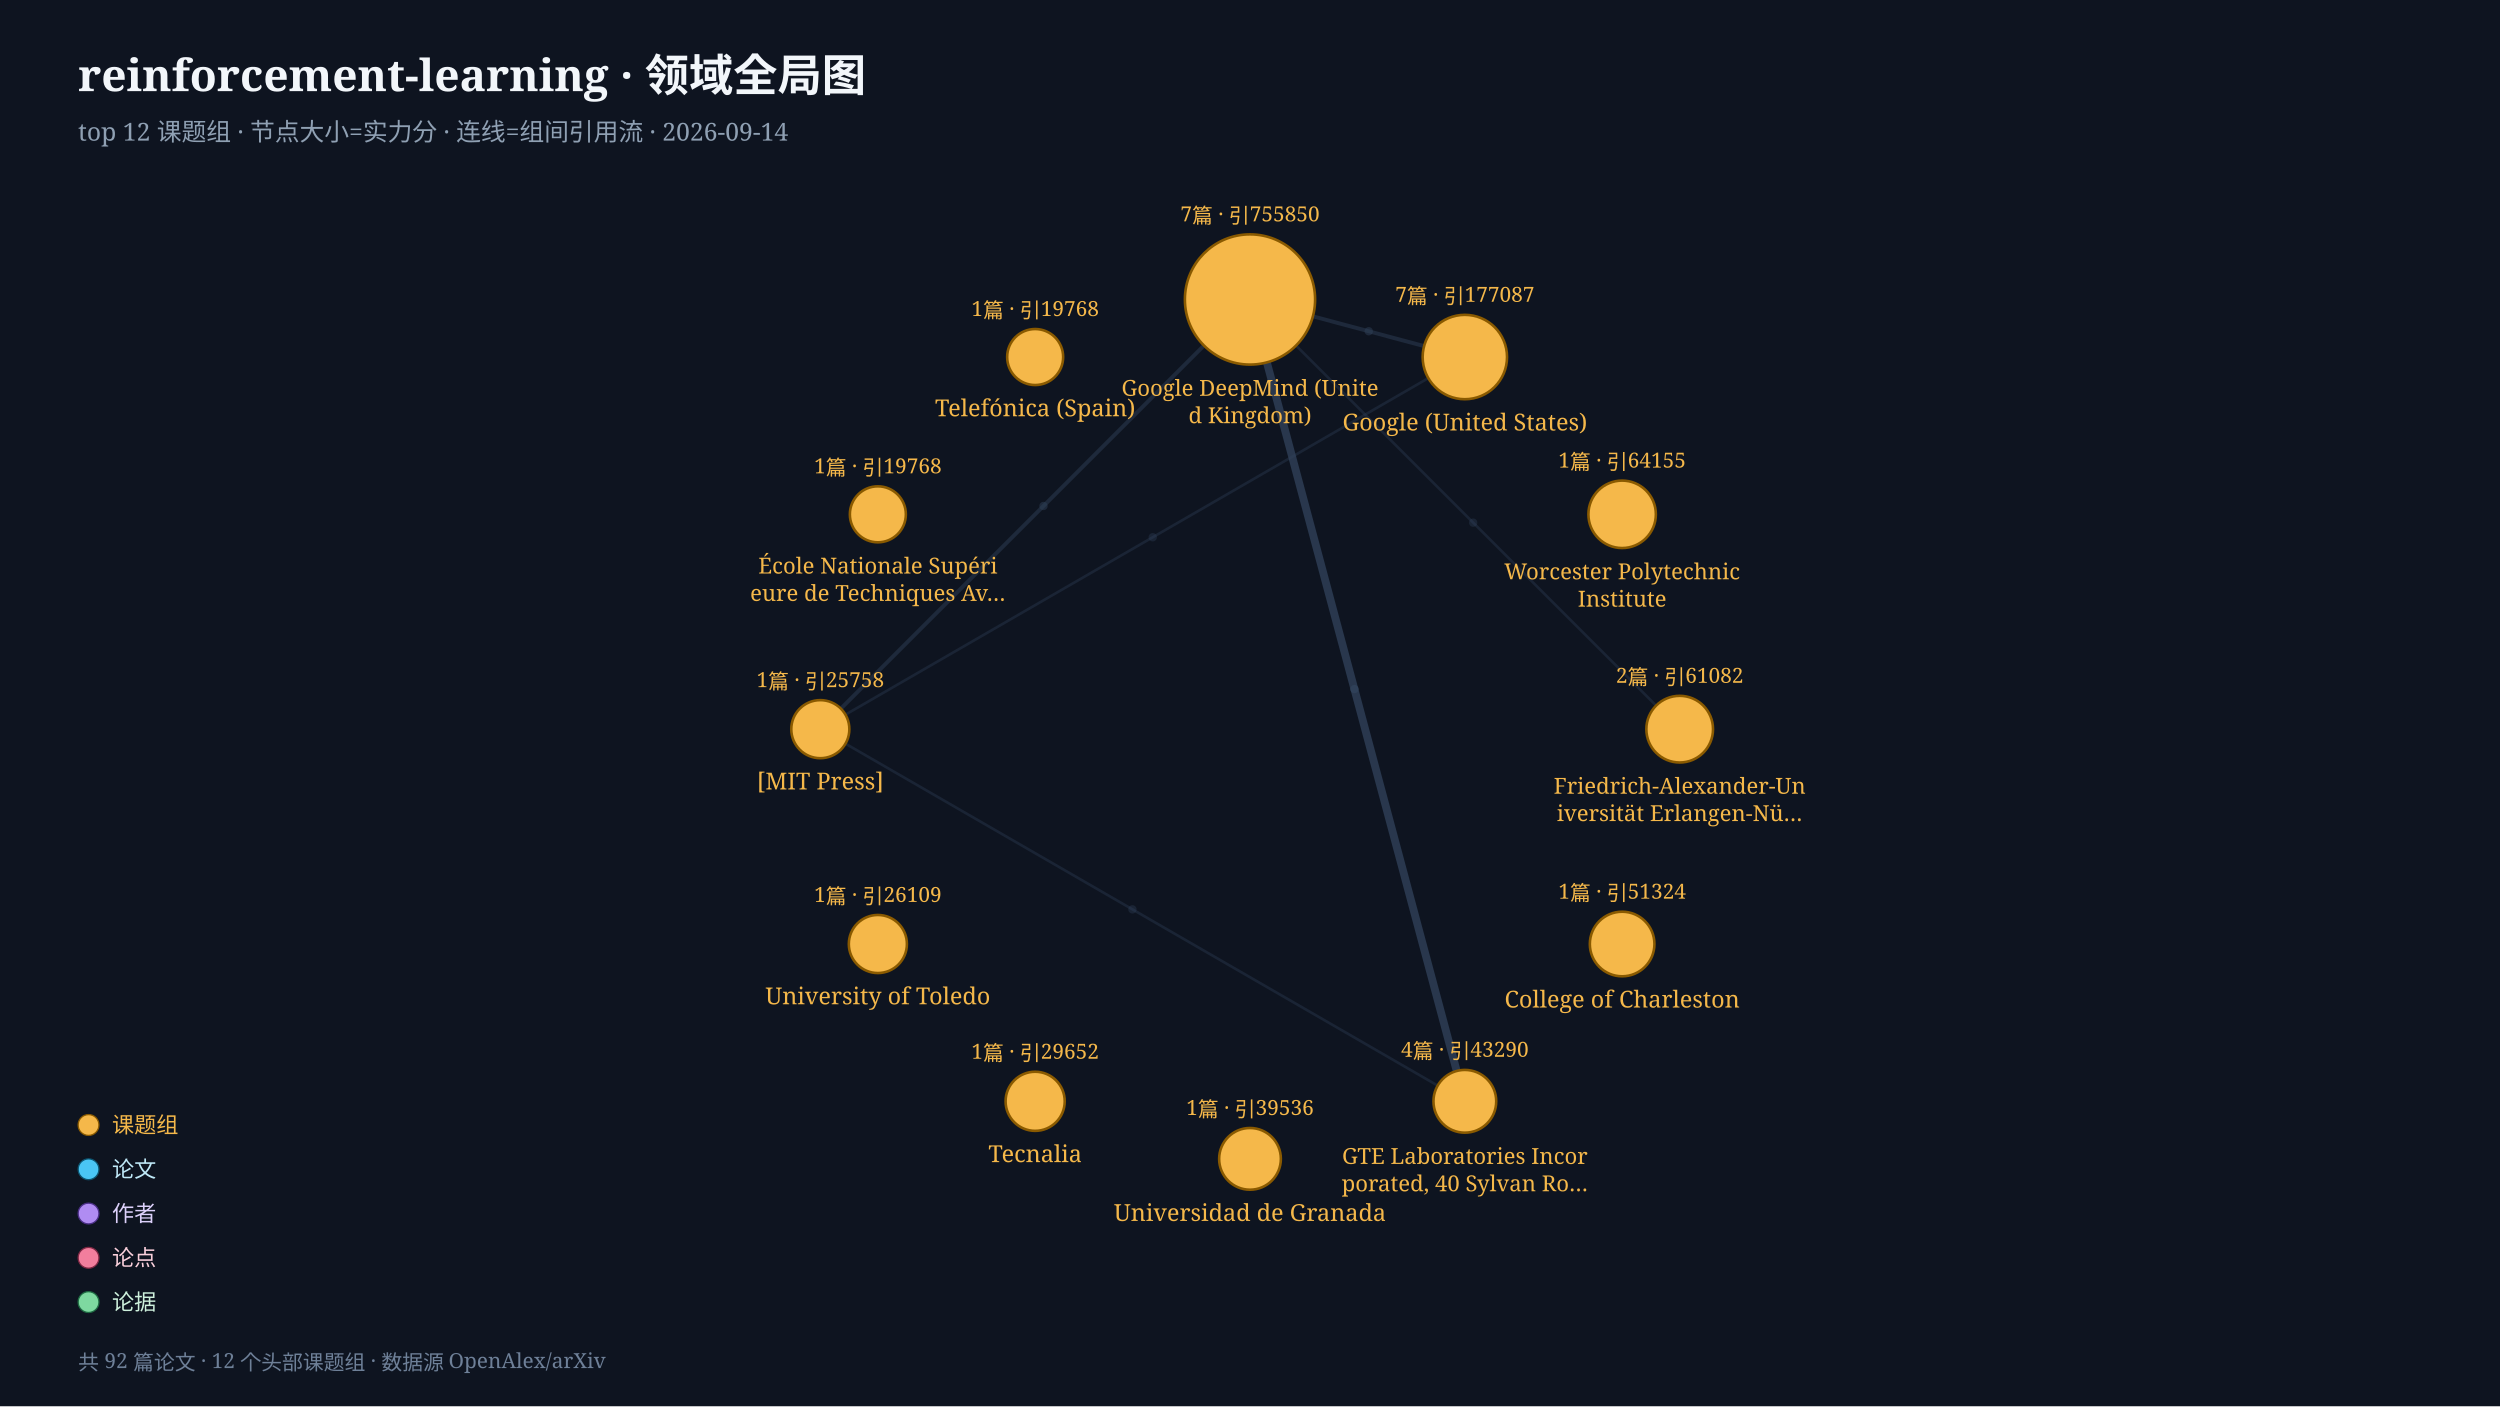
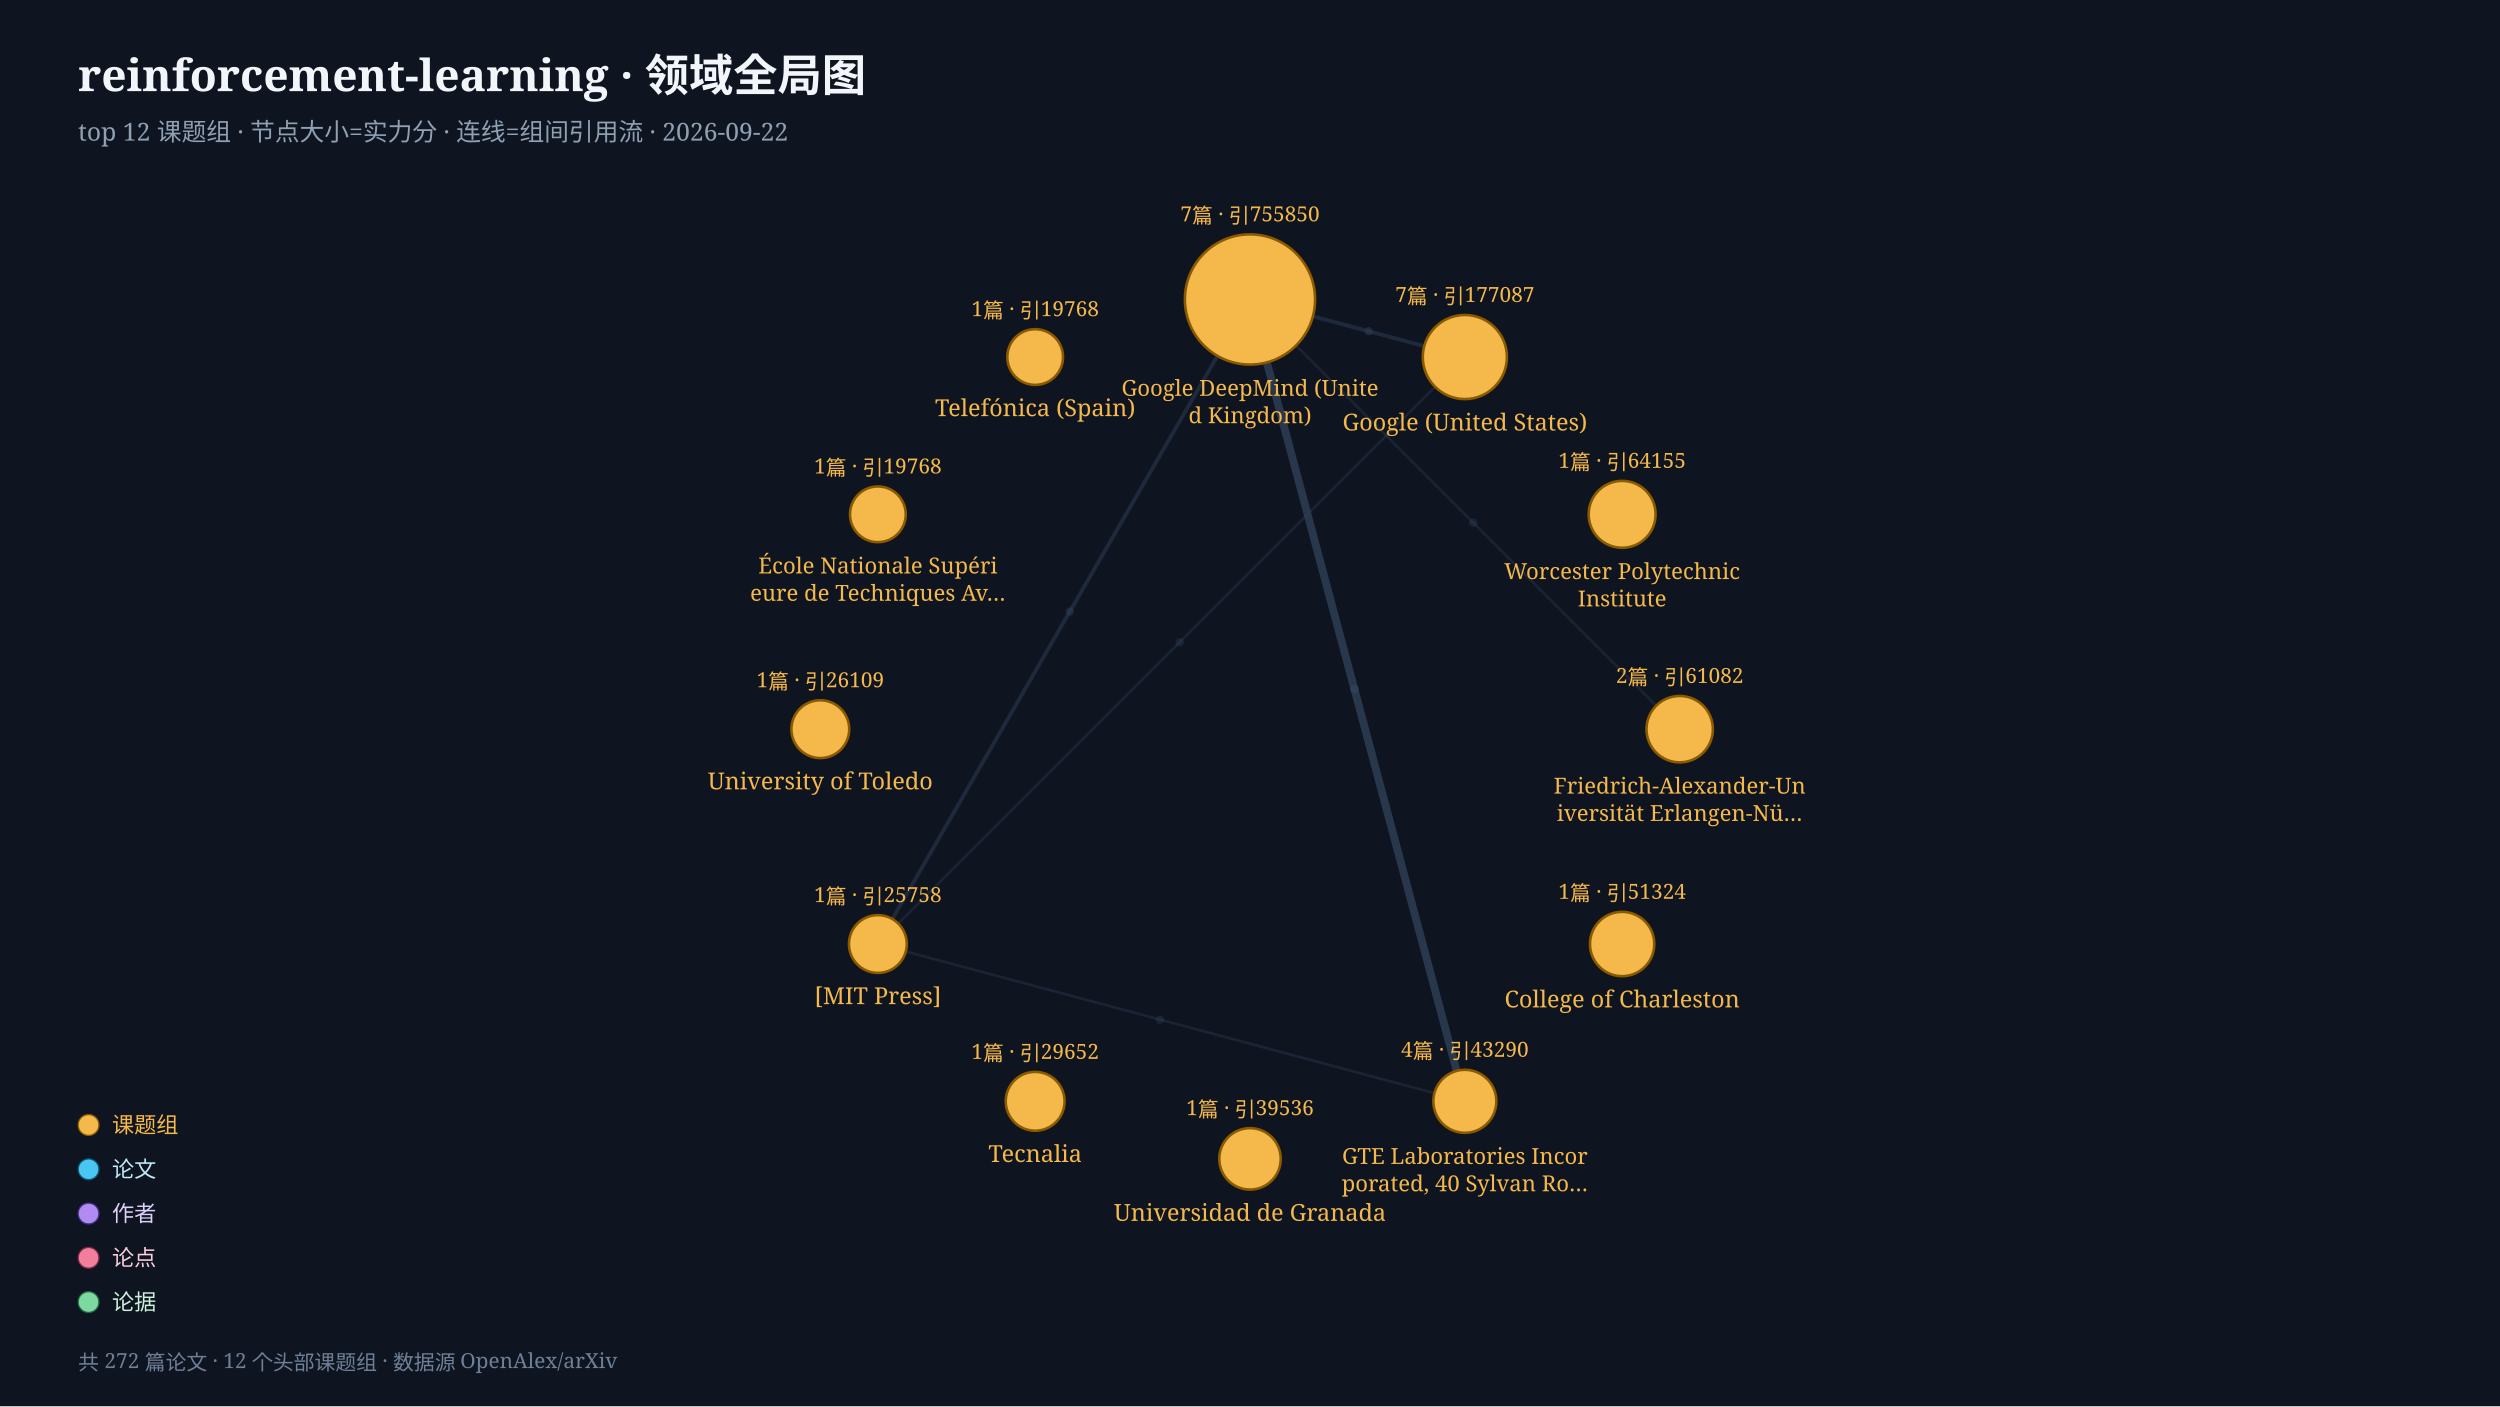
<svg xmlns="http://www.w3.org/2000/svg" width="1920" height="1080" viewBox="0 0 1920 1080">
  <defs>
    <filter id="glow">
      <feGaussianBlur stdDeviation="9" result="b" />
      <feMerge>
        <feMergeNode in="b" />
        <feMergeNode in="SourceGraphic" />
      </feMerge>
    </filter>
    <filter id="soft">
      <feGaussianBlur stdDeviation="4" result="b" />
      <feMerge>
        <feMergeNode in="b" />
        <feMergeNode in="SourceGraphic" />
      </feMerge>
    </filter>
  </defs>
  <rect width="1920" height="1080" fill="#0E1420" />
  <text x="60" y="70" fill="#F2F6FA" font-family="Georgia, 'Songti SC', serif" font-size="34" font-weight="bold">reinforcement-learning · 领域全局图</text>
-   <text x="60" y="108" fill="#8FA0B3" font-family="Georgia, serif" font-size="19">top 12 课题组 · 节点大小=实力分 · 连线=组间引用流 · 2026-09-14</text>
-   <line x1="960.0" y1="230.0" x2="630.0" y2="560.0" stroke="#31435C" stroke-width="3.0" opacity="0.45" />
-   <circle cx="801.4" cy="388.6" r="3.2" fill="#31435C" opacity="0.45" />
+   <text x="60" y="108" fill="#8FA0B3" font-family="Georgia, serif" font-size="19">top 12 课题组 · 节点大小=实力分 · 连线=组间引用流 · 2026-09-22</text>
+   <line x1="960.0" y1="230.0" x2="674.2" y2="725.0" stroke="#31435C" stroke-width="3.0" opacity="0.45" />
+   <circle cx="821.6" cy="469.7" r="3.2" fill="#31435C" opacity="0.45" />
  <line x1="960.0" y1="230.0" x2="1125.0" y2="845.8" stroke="#31435C" stroke-width="6.0" opacity="0.75" />
  <circle cx="1040.2" cy="529.2" r="3.2" fill="#31435C" opacity="0.75" />
-   <line x1="630.0" y1="560.0" x2="1125.0" y2="845.8" stroke="#31435C" stroke-width="2.0" opacity="0.35" />
-   <circle cx="869.7" cy="698.4" r="3.2" fill="#31435C" opacity="0.35" />
+   <line x1="674.2" y1="725.0" x2="1125.0" y2="845.8" stroke="#31435C" stroke-width="2.0" opacity="0.35" />
+   <circle cx="890.9" cy="783.1" r="3.2" fill="#31435C" opacity="0.35" />
  <line x1="1290.0" y1="560.0" x2="960.0" y2="230.0" stroke="#31435C" stroke-width="2.0" opacity="0.35" />
  <circle cx="1131.4" cy="401.4" r="3.2" fill="#31435C" opacity="0.35" />
  <line x1="1125.0" y1="274.2" x2="960.0" y2="230.0" stroke="#31435C" stroke-width="3.0" opacity="0.45" />
  <circle cx="1051.2" cy="254.4" r="3.2" fill="#31435C" opacity="0.45" />
-   <line x1="1125.0" y1="274.2" x2="630.0" y2="560.0" stroke="#31435C" stroke-width="2.0" opacity="0.35" />
-   <circle cx="885.3" cy="412.6" r="3.2" fill="#31435C" opacity="0.35" />
+   <line x1="1125.0" y1="274.2" x2="674.2" y2="725.0" stroke="#31435C" stroke-width="2.0" opacity="0.35" />
+   <circle cx="906.0" cy="493.2" r="3.2" fill="#31435C" opacity="0.35" />
  <circle cx="960.0" cy="230.0" r="50.0" fill="#F5B84A" stroke="#8A5A00" stroke-width="2" opacity="1.0" />
  <text x="960.0" y="304.0" text-anchor="middle" fill="#F5B84A" font-family="Georgia, serif" font-size="17" opacity="1.0">Google DeepMind (Unite</text>
  <text x="960.0" y="325.0" text-anchor="middle" fill="#F5B84A" font-family="Georgia, serif" font-size="17" opacity="1.0">d Kingdom)</text>
  <text x="960.0" y="170.0" text-anchor="middle" fill="#F5B84A" font-family="Georgia, serif" font-size="16" opacity="1.0">7篇 · 引755850</text>
-   <circle cx="1125.0" cy="274.2" r="32.4" fill="#F5B84A" stroke="#8A5A00" stroke-width="2" opacity="1.0" />
+   <circle cx="1125.0" cy="274.2" r="32.3" fill="#F5B84A" stroke="#8A5A00" stroke-width="2" opacity="1.0" />
  <text x="1125.0" y="330.6" text-anchor="middle" fill="#F5B84A" font-family="Georgia, serif" font-size="18" opacity="1.0">Google (United States)</text>
-   <text x="1125.0" y="231.8" text-anchor="middle" fill="#F5B84A" font-family="Georgia, serif" font-size="16" opacity="1.0">7篇 · 引177087</text>
-   <circle cx="1245.8" cy="395.0" r="25.9" fill="#F5B84A" stroke="#8A5A00" stroke-width="2" opacity="1.0" />
-   <text x="1245.8" y="444.9" text-anchor="middle" fill="#F5B84A" font-family="Georgia, serif" font-size="17" opacity="1.0">Worcester Polytechnic </text>
-   <text x="1245.8" y="465.9" text-anchor="middle" fill="#F5B84A" font-family="Georgia, serif" font-size="17" opacity="1.0">Institute</text>
-   <text x="1245.8" y="359.1" text-anchor="middle" fill="#F5B84A" font-family="Georgia, serif" font-size="16" opacity="1.0">1篇 · 引64155</text>
-   <circle cx="1290.0" cy="560.0" r="25.6" fill="#F5B84A" stroke="#8A5A00" stroke-width="2" opacity="1.0" />
-   <text x="1290.0" y="609.6" text-anchor="middle" fill="#F5B84A" font-family="Georgia, serif" font-size="17" opacity="1.0">Friedrich-Alexander-Un</text>
-   <text x="1290.0" y="630.6" text-anchor="middle" fill="#F5B84A" font-family="Georgia, serif" font-size="17" opacity="1.0">iversität Erlangen-Nü…</text>
-   <text x="1290.0" y="524.4" text-anchor="middle" fill="#F5B84A" font-family="Georgia, serif" font-size="16" opacity="1.0">2篇 · 引61082</text>
-   <circle cx="1245.8" cy="725.0" r="24.8" fill="#F5B84A" stroke="#8A5A00" stroke-width="2" opacity="1.0" />
-   <text x="1245.8" y="773.8" text-anchor="middle" fill="#F5B84A" font-family="Georgia, serif" font-size="18" opacity="1.0">College of Charleston</text>
-   <text x="1245.8" y="690.2" text-anchor="middle" fill="#F5B84A" font-family="Georgia, serif" font-size="16" opacity="1.0">1篇 · 引51324</text>
-   <circle cx="1125.0" cy="845.8" r="24.1" fill="#F5B84A" stroke="#8A5A00" stroke-width="2" opacity="1.0" />
+   <text x="1125.0" y="231.9" text-anchor="middle" fill="#F5B84A" font-family="Georgia, serif" font-size="16" opacity="1.0">7篇 · 引177087</text>
+   <circle cx="1245.8" cy="395.0" r="25.7" fill="#F5B84A" stroke="#8A5A00" stroke-width="2" opacity="1.0" />
+   <text x="1245.8" y="444.7" text-anchor="middle" fill="#F5B84A" font-family="Georgia, serif" font-size="17" opacity="1.0">Worcester Polytechnic </text>
+   <text x="1245.8" y="465.7" text-anchor="middle" fill="#F5B84A" font-family="Georgia, serif" font-size="17" opacity="1.0">Institute</text>
+   <text x="1245.8" y="359.3" text-anchor="middle" fill="#F5B84A" font-family="Georgia, serif" font-size="16" opacity="1.0">1篇 · 引64155</text>
+   <circle cx="1290.0" cy="560.0" r="25.5" fill="#F5B84A" stroke="#8A5A00" stroke-width="2" opacity="1.0" />
+   <text x="1290.0" y="609.5" text-anchor="middle" fill="#F5B84A" font-family="Georgia, serif" font-size="17" opacity="1.0">Friedrich-Alexander-Un</text>
+   <text x="1290.0" y="630.5" text-anchor="middle" fill="#F5B84A" font-family="Georgia, serif" font-size="17" opacity="1.0">iversität Erlangen-Nü…</text>
+   <text x="1290.0" y="524.5" text-anchor="middle" fill="#F5B84A" font-family="Georgia, serif" font-size="16" opacity="1.0">2篇 · 引61082</text>
+   <circle cx="1245.8" cy="725.0" r="24.7" fill="#F5B84A" stroke="#8A5A00" stroke-width="2" opacity="1.0" />
+   <text x="1245.8" y="773.7" text-anchor="middle" fill="#F5B84A" font-family="Georgia, serif" font-size="18" opacity="1.0">College of Charleston</text>
+   <text x="1245.8" y="690.3" text-anchor="middle" fill="#F5B84A" font-family="Georgia, serif" font-size="16" opacity="1.0">1篇 · 引51324</text>
+   <circle cx="1125.0" cy="845.8" r="24.2" fill="#F5B84A" stroke="#8A5A00" stroke-width="2" opacity="1.0" />
  <text x="1125.0" y="893.9" text-anchor="middle" fill="#F5B84A" font-family="Georgia, serif" font-size="17" opacity="1.0">GTE Laboratories Incor</text>
  <text x="1125.0" y="914.9" text-anchor="middle" fill="#F5B84A" font-family="Georgia, serif" font-size="17" opacity="1.0">porated, 40 Sylvan Ro…</text>
  <text x="1125.0" y="811.6" text-anchor="middle" fill="#F5B84A" font-family="Georgia, serif" font-size="16" opacity="1.0">4篇 · 引43290</text>
-   <circle cx="960.0" cy="890.0" r="23.7" fill="#F5B84A" stroke="#8A5A00" stroke-width="2" opacity="1.0" />
-   <text x="960.0" y="937.7" text-anchor="middle" fill="#F5B84A" font-family="Georgia, serif" font-size="18" opacity="1.0">Universidad de Granada</text>
-   <text x="960.0" y="856.3" text-anchor="middle" fill="#F5B84A" font-family="Georgia, serif" font-size="16" opacity="1.0">1篇 · 引39536</text>
-   <circle cx="795.0" cy="845.8" r="22.7" fill="#F5B84A" stroke="#8A5A00" stroke-width="2" opacity="1.0" />
-   <text x="795.0" y="892.5" text-anchor="middle" fill="#F5B84A" font-family="Georgia, serif" font-size="18" opacity="1.0">Tecnalia</text>
-   <text x="795.0" y="813.1" text-anchor="middle" fill="#F5B84A" font-family="Georgia, serif" font-size="16" opacity="1.0">1篇 · 引29652</text>
-   <circle cx="674.2" cy="725.0" r="22.3" fill="#F5B84A" stroke="#8A5A00" stroke-width="2" opacity="1.0" />
-   <text x="674.2" y="771.3" text-anchor="middle" fill="#F5B84A" font-family="Georgia, serif" font-size="18" opacity="1.0">University of Toledo</text>
-   <text x="674.2" y="692.7" text-anchor="middle" fill="#F5B84A" font-family="Georgia, serif" font-size="16" opacity="1.0">1篇 · 引26109</text>
-   <circle cx="630.0" cy="560.0" r="22.3" fill="#F5B84A" stroke="#8A5A00" stroke-width="2" opacity="1.0" />
-   <text x="630.0" y="606.3" text-anchor="middle" fill="#F5B84A" font-family="Georgia, serif" font-size="18" opacity="1.0">[MIT Press]</text>
-   <text x="630.0" y="527.7" text-anchor="middle" fill="#F5B84A" font-family="Georgia, serif" font-size="16" opacity="1.0">1篇 · 引25758</text>
-   <circle cx="674.2" cy="395.0" r="21.5" fill="#F5B84A" stroke="#8A5A00" stroke-width="2" opacity="1.0" />
-   <text x="674.2" y="440.5" text-anchor="middle" fill="#F5B84A" font-family="Georgia, serif" font-size="17" opacity="1.0">École Nationale Supéri</text>
-   <text x="674.2" y="461.5" text-anchor="middle" fill="#F5B84A" font-family="Georgia, serif" font-size="17" opacity="1.0">eure de Techniques Av…</text>
-   <text x="674.2" y="363.5" text-anchor="middle" fill="#F5B84A" font-family="Georgia, serif" font-size="16" opacity="1.0">1篇 · 引19768</text>
-   <circle cx="795.0" cy="274.2" r="21.5" fill="#F5B84A" stroke="#8A5A00" stroke-width="2" opacity="1.0" />
-   <text x="795.0" y="319.7" text-anchor="middle" fill="#F5B84A" font-family="Georgia, serif" font-size="18" opacity="1.0">Telefónica (Spain)</text>
-   <text x="795.0" y="242.7" text-anchor="middle" fill="#F5B84A" font-family="Georgia, serif" font-size="16" opacity="1.0">1篇 · 引19768</text>
+   <circle cx="960.0" cy="890.0" r="23.6" fill="#F5B84A" stroke="#8A5A00" stroke-width="2" opacity="1.0" />
+   <text x="960.0" y="937.6" text-anchor="middle" fill="#F5B84A" font-family="Georgia, serif" font-size="18" opacity="1.0">Universidad de Granada</text>
+   <text x="960.0" y="856.4" text-anchor="middle" fill="#F5B84A" font-family="Georgia, serif" font-size="16" opacity="1.0">1篇 · 引39536</text>
+   <circle cx="795.0" cy="845.8" r="22.6" fill="#F5B84A" stroke="#8A5A00" stroke-width="2" opacity="1.0" />
+   <text x="795.0" y="892.4" text-anchor="middle" fill="#F5B84A" font-family="Georgia, serif" font-size="18" opacity="1.0">Tecnalia</text>
+   <text x="795.0" y="813.2" text-anchor="middle" fill="#F5B84A" font-family="Georgia, serif" font-size="16" opacity="1.0">1篇 · 引29652</text>
+   <circle cx="674.2" cy="725.0" r="22.2" fill="#F5B84A" stroke="#8A5A00" stroke-width="2" opacity="1.0" />
+   <text x="674.2" y="771.2" text-anchor="middle" fill="#F5B84A" font-family="Georgia, serif" font-size="18" opacity="1.0">[MIT Press]</text>
+   <text x="674.2" y="692.8" text-anchor="middle" fill="#F5B84A" font-family="Georgia, serif" font-size="16" opacity="1.0">1篇 · 引25758</text>
+   <circle cx="630.0" cy="560.0" r="22.2" fill="#F5B84A" stroke="#8A5A00" stroke-width="2" opacity="1.0" />
+   <text x="630.0" y="606.2" text-anchor="middle" fill="#F5B84A" font-family="Georgia, serif" font-size="18" opacity="1.0">University of Toledo</text>
+   <text x="630.0" y="527.8" text-anchor="middle" fill="#F5B84A" font-family="Georgia, serif" font-size="16" opacity="1.0">1篇 · 引26109</text>
+   <circle cx="674.2" cy="395.0" r="21.4" fill="#F5B84A" stroke="#8A5A00" stroke-width="2" opacity="1.0" />
+   <text x="674.2" y="440.4" text-anchor="middle" fill="#F5B84A" font-family="Georgia, serif" font-size="17" opacity="1.0">École Nationale Supéri</text>
+   <text x="674.2" y="461.4" text-anchor="middle" fill="#F5B84A" font-family="Georgia, serif" font-size="17" opacity="1.0">eure de Techniques Av…</text>
+   <text x="674.2" y="363.6" text-anchor="middle" fill="#F5B84A" font-family="Georgia, serif" font-size="16" opacity="1.0">1篇 · 引19768</text>
+   <circle cx="795.0" cy="274.2" r="21.4" fill="#F5B84A" stroke="#8A5A00" stroke-width="2" opacity="1.0" />
+   <text x="795.0" y="319.6" text-anchor="middle" fill="#F5B84A" font-family="Georgia, serif" font-size="18" opacity="1.0">Telefónica (Spain)</text>
+   <text x="795.0" y="242.8" text-anchor="middle" fill="#F5B84A" font-family="Georgia, serif" font-size="16" opacity="1.0">1篇 · 引19768</text>
  <circle cx="68" cy="864" r="8" fill="#F5B84A" stroke="#8A5A00" />
  <text x="86" y="870" fill="#F5B84A" font-family="Georgia, serif" font-size="17">课题组</text>
  <circle cx="68" cy="898" r="8" fill="#4AC6F5" stroke="#0B5470" />
  <text x="86" y="904" fill="#BFE9F8" font-family="Georgia, serif" font-size="17">论文</text>
  <circle cx="68" cy="932" r="8" fill="#B08CF2" stroke="#4A2E86" />
  <text x="86" y="938" fill="#DCD0FA" font-family="Georgia, serif" font-size="17">作者</text>
  <circle cx="68" cy="966" r="8" fill="#F27E9D" stroke="#7E2743" />
  <text x="86" y="972" fill="#F9CFDB" font-family="Georgia, serif" font-size="17">论点</text>
  <circle cx="68" cy="1000" r="8" fill="#7ED9A0" stroke="#1E6B42" />
  <text x="86" y="1006" fill="#CDF0DC" font-family="Georgia, serif" font-size="17">论据</text>
-   <text x="60" y="1052" fill="#6E8098" font-family="Georgia, serif" font-size="16">共 92 篇论文 · 12 个头部课题组 · 数据源 OpenAlex/arXiv</text>
+   <text x="60" y="1052" fill="#6E8098" font-family="Georgia, serif" font-size="16">共 272 篇论文 · 12 个头部课题组 · 数据源 OpenAlex/arXiv</text>
</svg>
